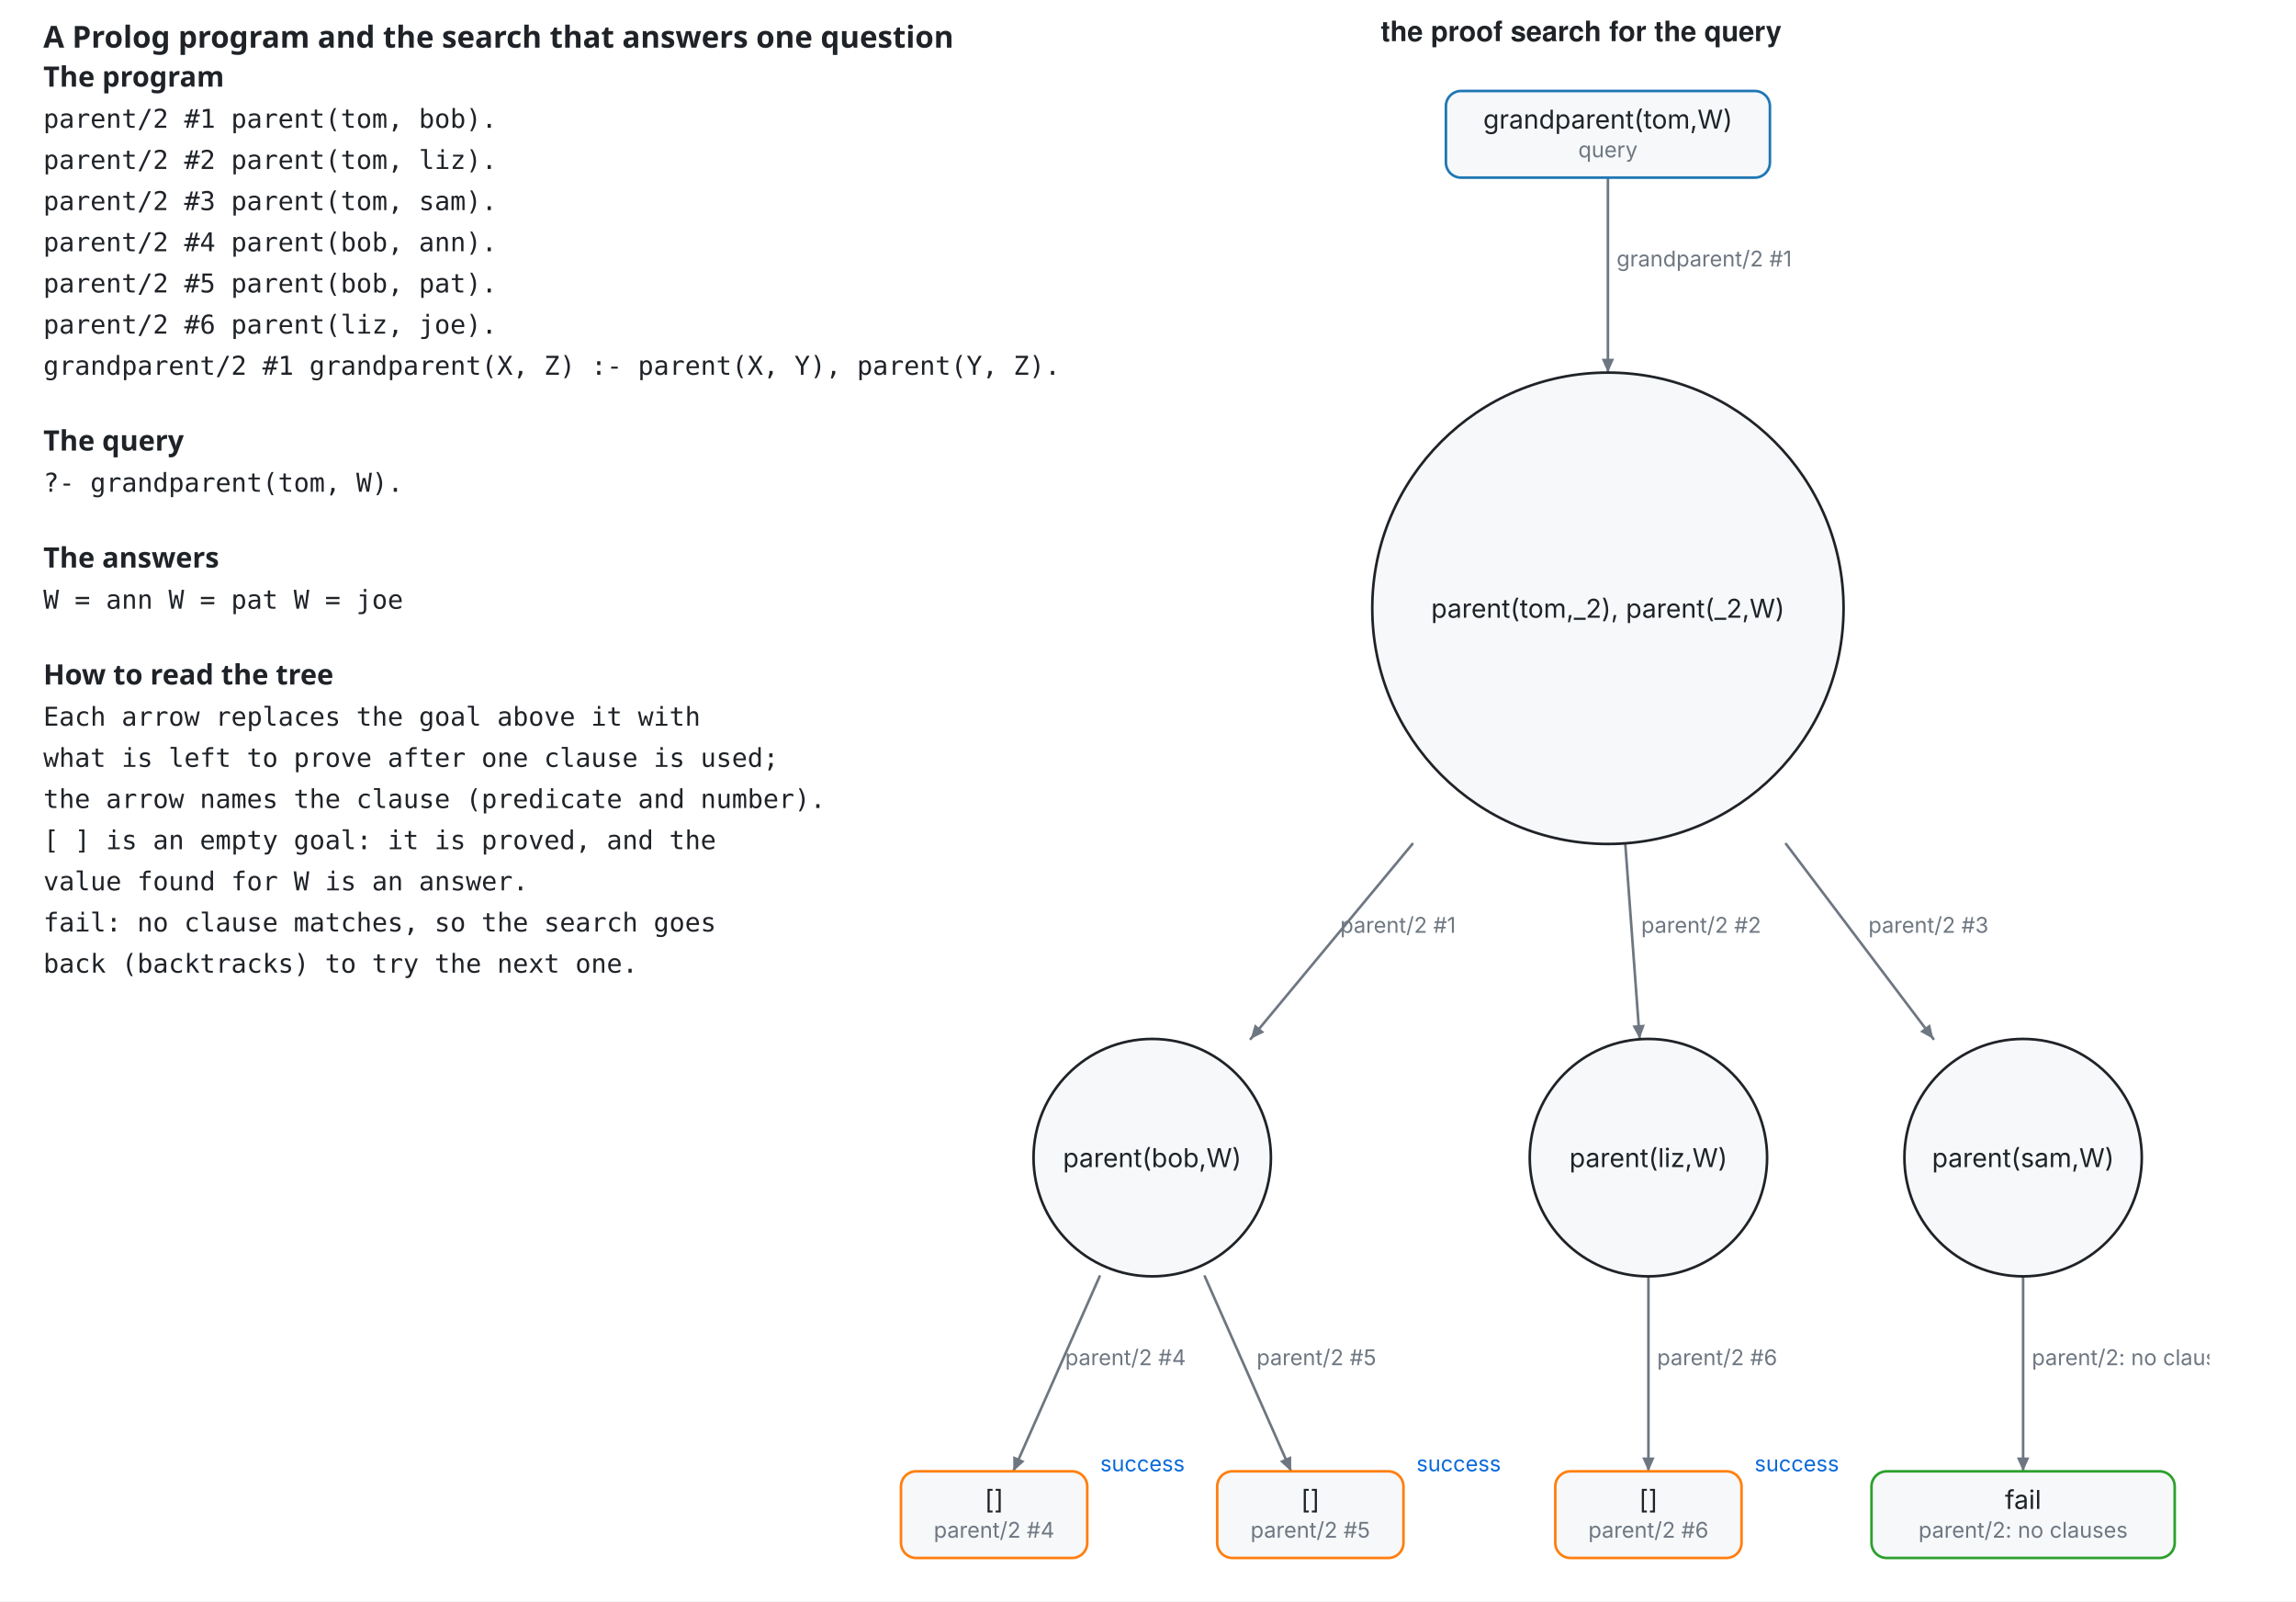
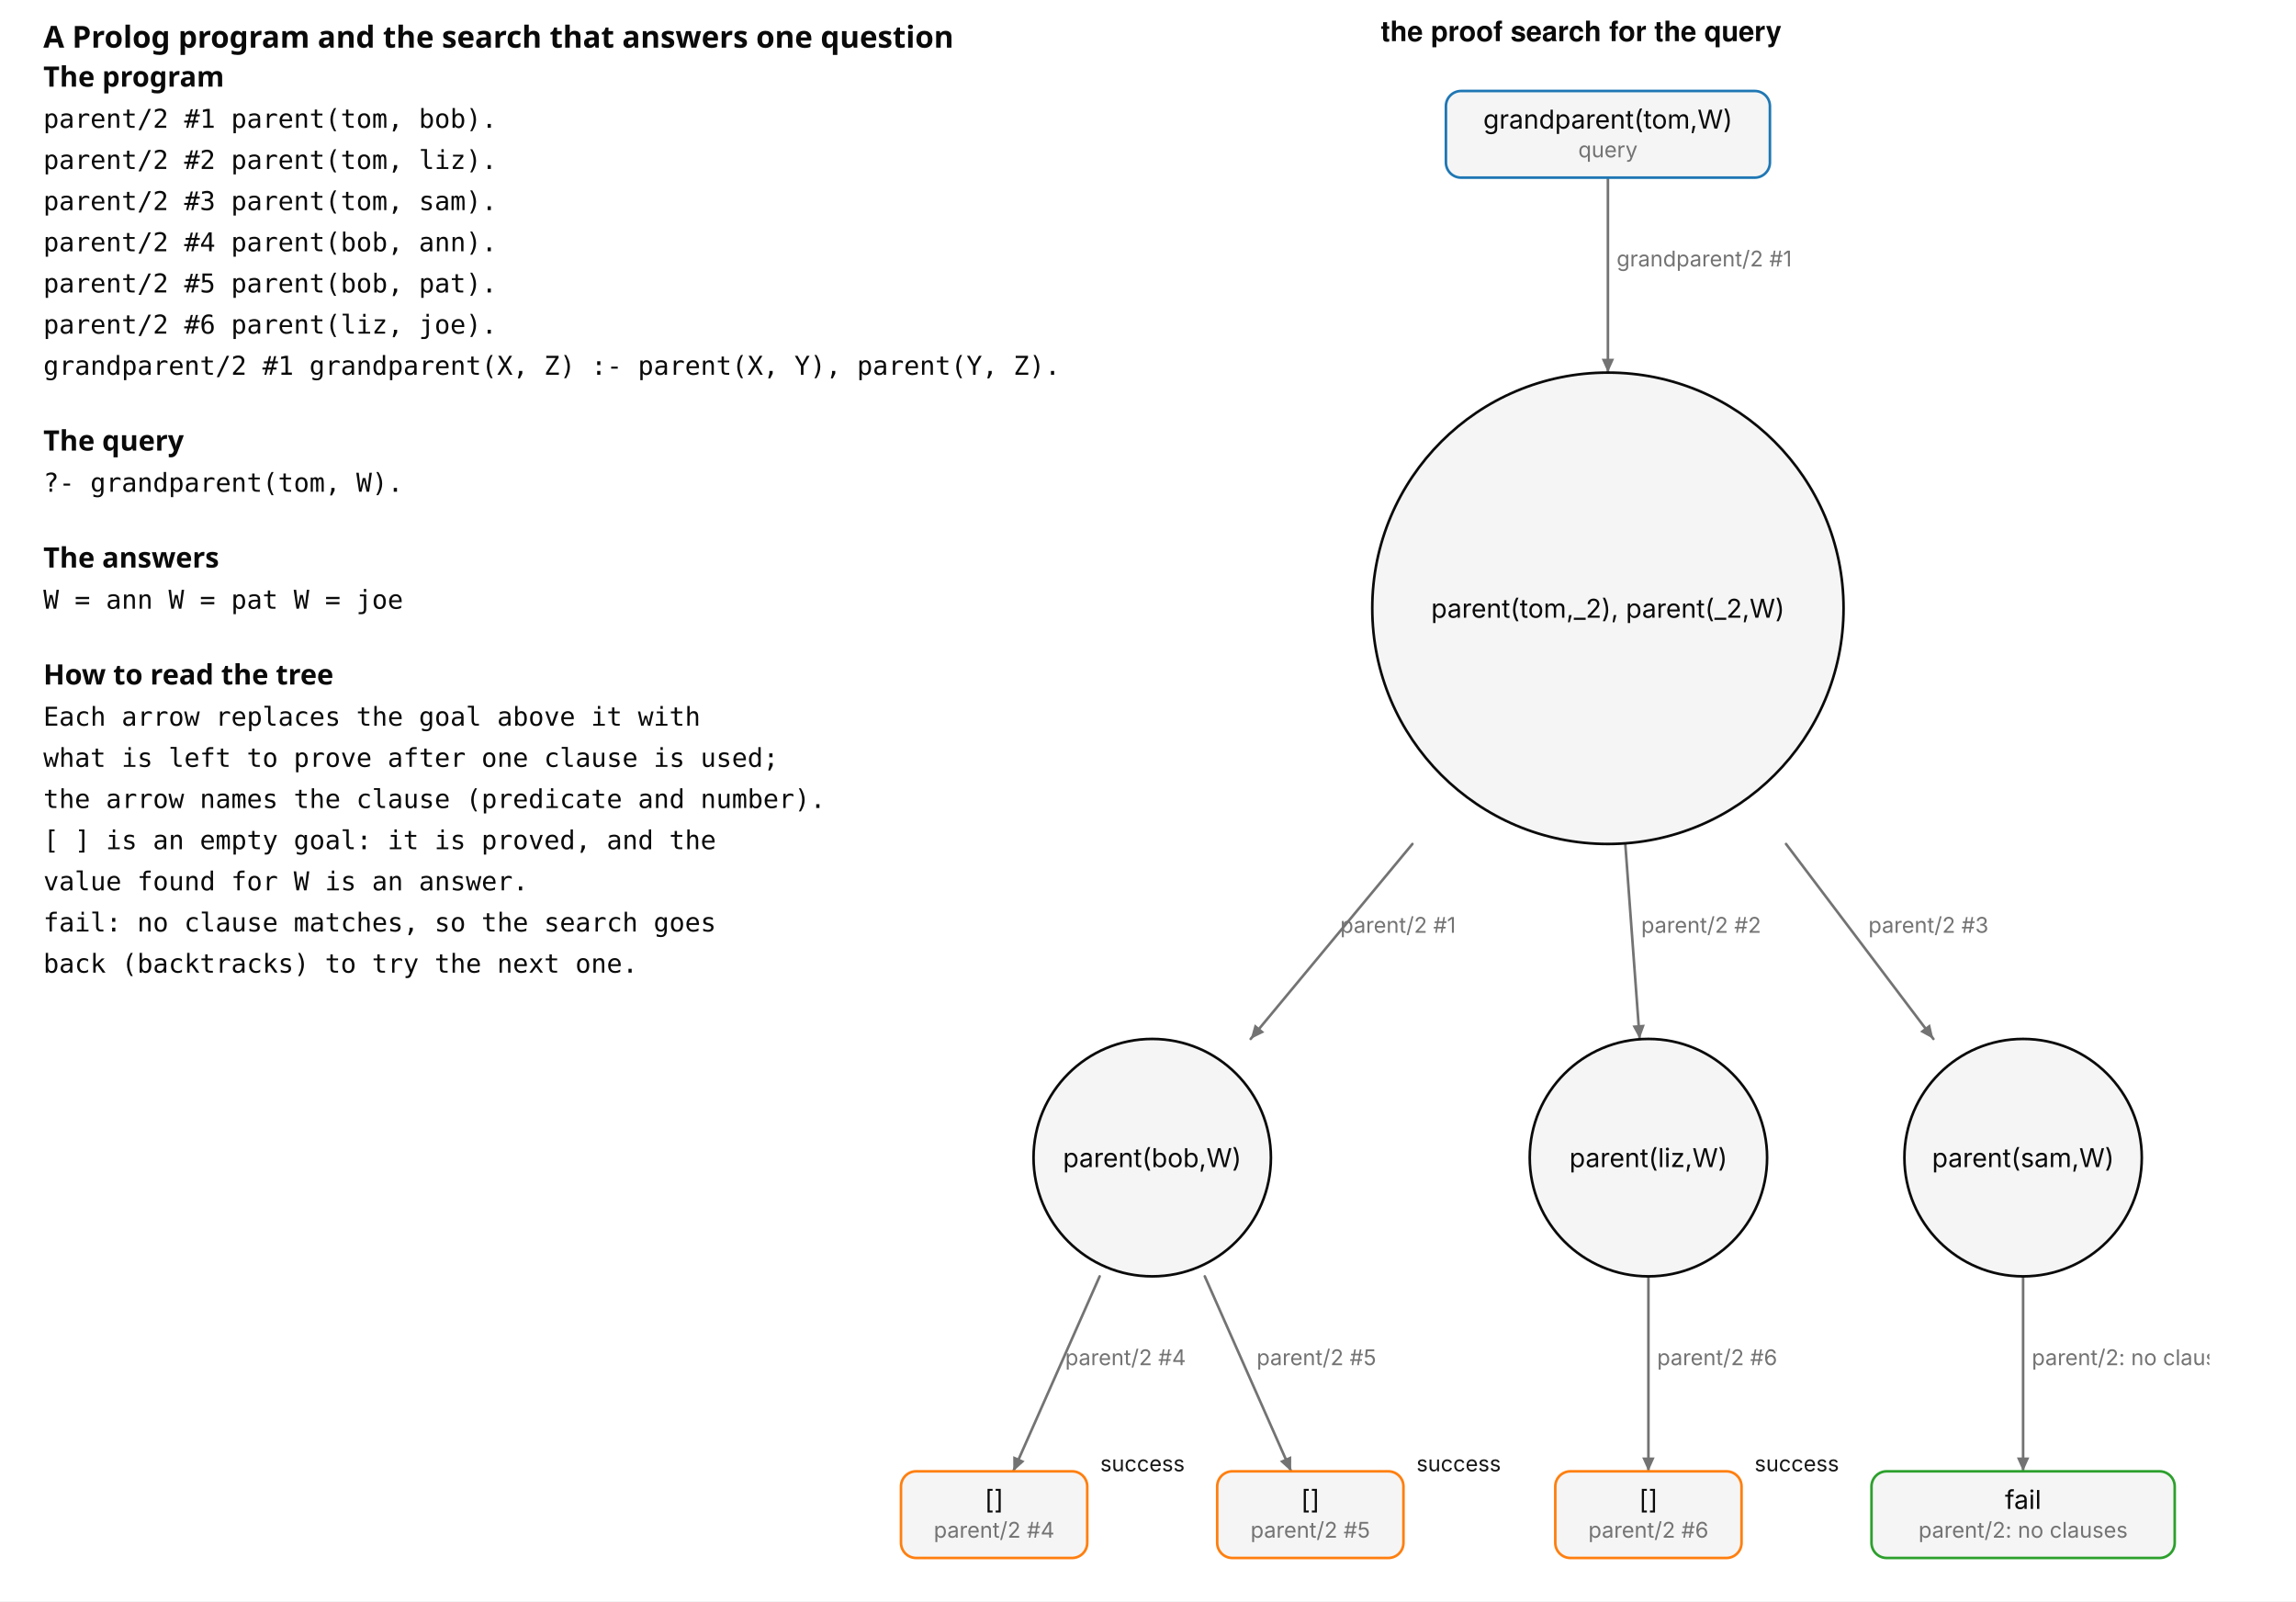
<svg xmlns="http://www.w3.org/2000/svg" width="1060.1" height="739.2" viewBox="0 0 1060.1 739.2">
  <rect width="100%" height="100%" fill="#ffffff" />
-   <text x="20" y="22" font-family="system-ui, sans-serif" font-size="14" font-weight="600" fill="#1f2328">A Prolog program and the search that answers one question</text>
-   <text x="20" y="40" font-family="system-ui, sans-serif" font-size="13" font-weight="600" fill="#1f2328">The program</text>
-   <text x="20" y="59" font-family="ui-monospace, Menlo, monospace" font-size="12" font-weight="400" fill="#1f2328">parent/2 #1   parent(tom, bob).</text>
-   <text x="20" y="78" font-family="ui-monospace, Menlo, monospace" font-size="12" font-weight="400" fill="#1f2328">parent/2 #2   parent(tom, liz).</text>
-   <text x="20" y="97" font-family="ui-monospace, Menlo, monospace" font-size="12" font-weight="400" fill="#1f2328">parent/2 #3   parent(tom, sam).</text>
-   <text x="20" y="116" font-family="ui-monospace, Menlo, monospace" font-size="12" font-weight="400" fill="#1f2328">parent/2 #4   parent(bob, ann).</text>
-   <text x="20" y="135" font-family="ui-monospace, Menlo, monospace" font-size="12" font-weight="400" fill="#1f2328">parent/2 #5   parent(bob, pat).</text>
-   <text x="20" y="154" font-family="ui-monospace, Menlo, monospace" font-size="12" font-weight="400" fill="#1f2328">parent/2 #6   parent(liz, joe).</text>
-   <text x="20" y="173" font-family="ui-monospace, Menlo, monospace" font-size="12" font-weight="400" fill="#1f2328">grandparent/2 #1   grandparent(X, Z) :- parent(X, Y), parent(Y, Z).</text>
-   <text x="20" y="208" font-family="system-ui, sans-serif" font-size="13" font-weight="600" fill="#1f2328">The query</text>
-   <text x="20" y="227" font-family="ui-monospace, Menlo, monospace" font-size="12" font-weight="400" fill="#1f2328">?- grandparent(tom, W).</text>
-   <text x="20" y="262" font-family="system-ui, sans-serif" font-size="13" font-weight="600" fill="#1f2328">The answers</text>
-   <text x="20" y="281" font-family="ui-monospace, Menlo, monospace" font-size="12" font-weight="400" fill="#1f2328">W = ann   W = pat   W = joe</text>
-   <text x="20" y="316" font-family="system-ui, sans-serif" font-size="13" font-weight="600" fill="#1f2328">How to read the tree</text>
-   <text x="20" y="335" font-family="ui-monospace, Menlo, monospace" font-size="12" font-weight="400" fill="#1f2328">Each arrow replaces the goal above it with</text>
-   <text x="20" y="354" font-family="ui-monospace, Menlo, monospace" font-size="12" font-weight="400" fill="#1f2328">what is left to prove after one clause is used;</text>
-   <text x="20" y="373" font-family="ui-monospace, Menlo, monospace" font-size="12" font-weight="400" fill="#1f2328">the arrow names the clause (predicate and number).</text>
-   <text x="20" y="392" font-family="ui-monospace, Menlo, monospace" font-size="12" font-weight="400" fill="#1f2328">[ ] is an empty goal: it is proved, and the</text>
-   <text x="20" y="411" font-family="ui-monospace, Menlo, monospace" font-size="12" font-weight="400" fill="#1f2328">value found for W is an answer.</text>
-   <text x="20" y="430" font-family="ui-monospace, Menlo, monospace" font-size="12" font-weight="400" fill="#1f2328">fail: no clause matches, so the search goes</text>
-   <text x="20" y="449" font-family="ui-monospace, Menlo, monospace" font-size="12" font-weight="400" fill="#1f2328">back (backtracks) to try the next one.</text>
-   <text x="730.05" y="19" text-anchor="middle" font-family="system-ui, -apple-system, 'Segoe UI', Helvetica, Arial, sans-serif" font-size="13" font-weight="600" fill="#1f2328">the proof search for the query</text>
+   <text x="20" y="22" font-family="system-ui, sans-serif" font-size="14" font-weight="600" fill="#0a0a0a">A Prolog program and the search that answers one question</text>
+   <text x="20" y="40" font-family="system-ui, sans-serif" font-size="13" font-weight="600" fill="#0a0a0a">The program</text>
+   <text x="20" y="59" font-family="ui-monospace, Menlo, monospace" font-size="12" font-weight="400" fill="#0a0a0a">parent/2 #1   parent(tom, bob).</text>
+   <text x="20" y="78" font-family="ui-monospace, Menlo, monospace" font-size="12" font-weight="400" fill="#0a0a0a">parent/2 #2   parent(tom, liz).</text>
+   <text x="20" y="97" font-family="ui-monospace, Menlo, monospace" font-size="12" font-weight="400" fill="#0a0a0a">parent/2 #3   parent(tom, sam).</text>
+   <text x="20" y="116" font-family="ui-monospace, Menlo, monospace" font-size="12" font-weight="400" fill="#0a0a0a">parent/2 #4   parent(bob, ann).</text>
+   <text x="20" y="135" font-family="ui-monospace, Menlo, monospace" font-size="12" font-weight="400" fill="#0a0a0a">parent/2 #5   parent(bob, pat).</text>
+   <text x="20" y="154" font-family="ui-monospace, Menlo, monospace" font-size="12" font-weight="400" fill="#0a0a0a">parent/2 #6   parent(liz, joe).</text>
+   <text x="20" y="173" font-family="ui-monospace, Menlo, monospace" font-size="12" font-weight="400" fill="#0a0a0a">grandparent/2 #1   grandparent(X, Z) :- parent(X, Y), parent(Y, Z).</text>
+   <text x="20" y="208" font-family="system-ui, sans-serif" font-size="13" font-weight="600" fill="#0a0a0a">The query</text>
+   <text x="20" y="227" font-family="ui-monospace, Menlo, monospace" font-size="12" font-weight="400" fill="#0a0a0a">?- grandparent(tom, W).</text>
+   <text x="20" y="262" font-family="system-ui, sans-serif" font-size="13" font-weight="600" fill="#0a0a0a">The answers</text>
+   <text x="20" y="281" font-family="ui-monospace, Menlo, monospace" font-size="12" font-weight="400" fill="#0a0a0a">W = ann   W = pat   W = joe</text>
+   <text x="20" y="316" font-family="system-ui, sans-serif" font-size="13" font-weight="600" fill="#0a0a0a">How to read the tree</text>
+   <text x="20" y="335" font-family="ui-monospace, Menlo, monospace" font-size="12" font-weight="400" fill="#0a0a0a">Each arrow replaces the goal above it with</text>
+   <text x="20" y="354" font-family="ui-monospace, Menlo, monospace" font-size="12" font-weight="400" fill="#0a0a0a">what is left to prove after one clause is used;</text>
+   <text x="20" y="373" font-family="ui-monospace, Menlo, monospace" font-size="12" font-weight="400" fill="#0a0a0a">the arrow names the clause (predicate and number).</text>
+   <text x="20" y="392" font-family="ui-monospace, Menlo, monospace" font-size="12" font-weight="400" fill="#0a0a0a">[ ] is an empty goal: it is proved, and the</text>
+   <text x="20" y="411" font-family="ui-monospace, Menlo, monospace" font-size="12" font-weight="400" fill="#0a0a0a">value found for W is an answer.</text>
+   <text x="20" y="430" font-family="ui-monospace, Menlo, monospace" font-size="12" font-weight="400" fill="#0a0a0a">fail: no clause matches, so the search goes</text>
+   <text x="20" y="449" font-family="ui-monospace, Menlo, monospace" font-size="12" font-weight="400" fill="#0a0a0a">back (backtracks) to try the next one.</text>
+   <text x="730.05" y="19" text-anchor="middle" font-family="system-ui, -apple-system, 'Segoe UI', Helvetica, Arial, sans-serif" font-size="13" font-weight="600" fill="#0a0a0a">the proof search for the query</text>
  <svg x="400" y="26" width="660.1" height="709.2" overflow="visible">
    <svg width="620.1" height="709.2" viewBox="0 0 620.1 709.2">
      <g data-node-id="edge:0">
-         <path d="M342.4,56L342.4,146" stroke-linejoin="round" stroke-linecap="round" fill="none" stroke="#6e7781" stroke-width="1.2" />
-         <polygon points="342.4,146 339.52,139.6 345.28,139.6" fill="#6e7781" />
+         <path d="M342.4,56L342.4,146" stroke-linejoin="round" stroke-linecap="round" fill="none" stroke="#737373" stroke-width="1.2" />
+         <polygon points="342.4,146 339.52,139.6 345.28,139.6" fill="#737373" />
      </g>
-       <text x="346.4" y="97" font-size="10" font-family="system-ui, -apple-system, 'Segoe UI', sans-serif" fill="#6e7781" text-anchor="start" dominant-baseline="alphabetic">grandparent/2 #1</text>
+       <text x="346.4" y="97" font-size="10" font-family="system-ui, -apple-system, 'Segoe UI', sans-serif" fill="#737373" text-anchor="start" dominant-baseline="alphabetic">grandparent/2 #1</text>
      <g data-node-id="edge:1">
-         <path d="M252.134,363.6L177.465,453.6" stroke-linejoin="round" stroke-linecap="round" fill="none" stroke="#6e7781" stroke-width="1.2" />
-         <polygon points="177.465,453.6 179.335,446.836 183.768,450.513" fill="#6e7781" />
+         <path d="M252.134,363.6L177.465,453.6" stroke-linejoin="round" stroke-linecap="round" fill="none" stroke="#737373" stroke-width="1.2" />
+         <polygon points="177.465,453.6 179.335,446.836 183.768,450.513" fill="#737373" />
      </g>
-       <text x="218.799" y="404.6" font-size="10" font-family="system-ui, -apple-system, 'Segoe UI', sans-serif" fill="#6e7781" text-anchor="start" dominant-baseline="alphabetic">parent/2 #1</text>
+       <text x="218.799" y="404.6" font-size="10" font-family="system-ui, -apple-system, 'Segoe UI', sans-serif" fill="#737373" text-anchor="start" dominant-baseline="alphabetic">parent/2 #1</text>
      <g data-node-id="edge:2">
-         <path d="M107.726,563.2L67.859,653.2" stroke-linejoin="round" stroke-linecap="round" fill="none" stroke="#6e7781" stroke-width="1.2" />
-         <polygon points="67.859,653.2 67.818,646.182 73.084,648.515" fill="#6e7781" />
+         <path d="M107.726,563.2L67.859,653.2" stroke-linejoin="round" stroke-linecap="round" fill="none" stroke="#737373" stroke-width="1.2" />
+         <polygon points="67.859,653.2 67.818,646.182 73.084,648.515" fill="#737373" />
      </g>
-       <text x="91.792" y="604.2" font-size="10" font-family="system-ui, -apple-system, 'Segoe UI', sans-serif" fill="#6e7781" text-anchor="start" dominant-baseline="alphabetic">parent/2 #4</text>
+       <text x="91.792" y="604.2" font-size="10" font-family="system-ui, -apple-system, 'Segoe UI', sans-serif" fill="#737373" text-anchor="start" dominant-baseline="alphabetic">parent/2 #4</text>
      <g data-node-id="edge:3">
-         <path d="M156.274,563.2L196.141,653.2" stroke-linejoin="round" stroke-linecap="round" fill="none" stroke="#6e7781" stroke-width="1.2" />
-         <polygon points="196.141,653.2 190.916,648.515 196.182,646.182" fill="#6e7781" />
+         <path d="M156.274,563.2L196.141,653.2" stroke-linejoin="round" stroke-linecap="round" fill="none" stroke="#737373" stroke-width="1.2" />
+         <polygon points="196.141,653.2 190.916,648.515 196.182,646.182" fill="#737373" />
      </g>
-       <text x="180.208" y="604.2" font-size="10" font-family="system-ui, -apple-system, 'Segoe UI', sans-serif" fill="#6e7781" text-anchor="start" dominant-baseline="alphabetic">parent/2 #5</text>
+       <text x="180.208" y="604.2" font-size="10" font-family="system-ui, -apple-system, 'Segoe UI', sans-serif" fill="#737373" text-anchor="start" dominant-baseline="alphabetic">parent/2 #5</text>
      <g data-node-id="edge:4">
-         <path d="M350.423,363.6L357.059,453.6" stroke-linejoin="round" stroke-linecap="round" fill="none" stroke="#6e7781" stroke-width="1.2" />
-         <polygon points="357.059,453.6 353.716,447.429 359.461,447.006" fill="#6e7781" />
+         <path d="M350.423,363.6L357.059,453.6" stroke-linejoin="round" stroke-linecap="round" fill="none" stroke="#737373" stroke-width="1.2" />
+         <polygon points="357.059,453.6 353.716,447.429 359.461,447.006" fill="#737373" />
      </g>
-       <text x="357.741" y="404.6" font-size="10" font-family="system-ui, -apple-system, 'Segoe UI', sans-serif" fill="#6e7781" text-anchor="start" dominant-baseline="alphabetic">parent/2 #2</text>
+       <text x="357.741" y="404.6" font-size="10" font-family="system-ui, -apple-system, 'Segoe UI', sans-serif" fill="#737373" text-anchor="start" dominant-baseline="alphabetic">parent/2 #2</text>
      <g data-node-id="edge:5">
-         <path d="M361.1,563.2L361.1,653.2" stroke-linejoin="round" stroke-linecap="round" fill="none" stroke="#6e7781" stroke-width="1.2" />
-         <polygon points="361.1,653.2 358.22,646.8 363.98,646.8" fill="#6e7781" />
+         <path d="M361.1,563.2L361.1,653.2" stroke-linejoin="round" stroke-linecap="round" fill="none" stroke="#737373" stroke-width="1.2" />
+         <polygon points="361.1,653.2 358.22,646.8 363.98,646.8" fill="#737373" />
      </g>
-       <text x="365.1" y="604.2" font-size="10" font-family="system-ui, -apple-system, 'Segoe UI', sans-serif" fill="#6e7781" text-anchor="start" dominant-baseline="alphabetic">parent/2 #6</text>
+       <text x="365.1" y="604.2" font-size="10" font-family="system-ui, -apple-system, 'Segoe UI', sans-serif" fill="#737373" text-anchor="start" dominant-baseline="alphabetic">parent/2 #6</text>
      <g data-node-id="edge:6">
-         <path d="M424.644,363.6L492.676,453.6" stroke-linejoin="round" stroke-linecap="round" fill="none" stroke="#6e7781" stroke-width="1.2" />
-         <polygon points="492.676,453.6 486.519,450.231 491.114,446.758" fill="#6e7781" />
+         <path d="M424.644,363.6L492.676,453.6" stroke-linejoin="round" stroke-linecap="round" fill="none" stroke="#737373" stroke-width="1.2" />
+         <polygon points="492.676,453.6 486.519,450.231 491.114,446.758" fill="#737373" />
      </g>
-       <text x="462.66" y="404.6" font-size="10" font-family="system-ui, -apple-system, 'Segoe UI', sans-serif" fill="#6e7781" text-anchor="start" dominant-baseline="alphabetic">parent/2 #3</text>
+       <text x="462.66" y="404.6" font-size="10" font-family="system-ui, -apple-system, 'Segoe UI', sans-serif" fill="#737373" text-anchor="start" dominant-baseline="alphabetic">parent/2 #3</text>
      <g data-node-id="edge:7">
-         <path d="M534.1,563.2L534.1,653.2" stroke-linejoin="round" stroke-linecap="round" fill="none" stroke="#6e7781" stroke-width="1.2" />
-         <polygon points="534.1,653.2 531.22,646.8 536.98,646.8" fill="#6e7781" />
+         <path d="M534.1,563.2L534.1,653.2" stroke-linejoin="round" stroke-linecap="round" fill="none" stroke="#737373" stroke-width="1.2" />
+         <polygon points="534.1,653.2 531.22,646.8 536.98,646.8" fill="#737373" />
      </g>
-       <text x="538.1" y="604.2" font-size="10" font-family="system-ui, -apple-system, 'Segoe UI', sans-serif" fill="#6e7781" text-anchor="start" dominant-baseline="alphabetic">parent/2: no clauses</text>
+       <text x="538.1" y="604.2" font-size="10" font-family="system-ui, -apple-system, 'Segoe UI', sans-serif" fill="#737373" text-anchor="start" dominant-baseline="alphabetic">parent/2: no clauses</text>
      <g data-node-id="n0" transform="translate(0 0) rotate(0) scale(1)">
-         <rect x="267.6" y="16" width="149.6" height="40" rx="7" fill="#f6f8fa" stroke="#1f77b4" stroke-width="1.2" />
-         <text x="342.4" y="29" font-size="12" font-family="system-ui, -apple-system, 'Segoe UI', sans-serif" fill="#1f2328" text-anchor="middle" dominant-baseline="central">grandparent(tom,W)</text>
-         <text x="342.4" y="43" font-size="10" font-family="system-ui, -apple-system, 'Segoe UI', sans-serif" fill="#6e7781" text-anchor="middle" dominant-baseline="central">query</text>
+         <rect x="267.6" y="16" width="149.6" height="40" rx="7" fill="#f5f5f5" stroke="#1f77b4" stroke-width="1.2" />
+         <text x="342.4" y="29" font-size="12" font-family="system-ui, -apple-system, 'Segoe UI', sans-serif" fill="#0a0a0a" text-anchor="middle" dominant-baseline="central">grandparent(tom,W)</text>
+         <text x="342.4" y="43" font-size="10" font-family="system-ui, -apple-system, 'Segoe UI', sans-serif" fill="#737373" text-anchor="middle" dominant-baseline="central">query</text>
      </g>
      <g data-node-id="n1" transform="translate(0 0) rotate(0) scale(1)">
-         <circle cx="342.4" cy="254.8" r="108.8" fill="#f6f8fa" stroke="#1f2328" stroke-width="1.2" />
-         <text x="342.4" y="254.8" font-size="12" font-family="system-ui, -apple-system, 'Segoe UI', sans-serif" fill="#1f2328" text-anchor="middle" dominant-baseline="central">parent(tom,_2), parent(_2,W)</text>
+         <circle cx="342.4" cy="254.8" r="108.8" fill="#f5f5f5" stroke="#0a0a0a" stroke-width="1.2" />
+         <text x="342.4" y="254.8" font-size="12" font-family="system-ui, -apple-system, 'Segoe UI', sans-serif" fill="#0a0a0a" text-anchor="middle" dominant-baseline="central">parent(tom,_2), parent(_2,W)</text>
      </g>
      <g data-node-id="n2" transform="translate(0 0) rotate(0) scale(1)">
-         <circle cx="132" cy="508.4" r="54.8" fill="#f6f8fa" stroke="#1f2328" stroke-width="1.2" />
-         <text x="132" y="508.4" font-size="12" font-family="system-ui, -apple-system, 'Segoe UI', sans-serif" fill="#1f2328" text-anchor="middle" dominant-baseline="central">parent(bob,W)</text>
+         <circle cx="132" cy="508.4" r="54.8" fill="#f5f5f5" stroke="#0a0a0a" stroke-width="1.2" />
+         <text x="132" y="508.4" font-size="12" font-family="system-ui, -apple-system, 'Segoe UI', sans-serif" fill="#0a0a0a" text-anchor="middle" dominant-baseline="central">parent(bob,W)</text>
      </g>
      <g data-node-id="n3" transform="translate(0 0) rotate(0) scale(1)">
-         <rect x="16" y="653.2" width="86" height="40" rx="7" fill="#f6f8fa" stroke="#ff7f0e" stroke-width="1.2" />
-         <text x="59" y="666.2" font-size="12" font-family="system-ui, -apple-system, 'Segoe UI', sans-serif" fill="#1f2328" text-anchor="middle" dominant-baseline="central">[]</text>
-         <text x="59" y="680.2" font-size="10" font-family="system-ui, -apple-system, 'Segoe UI', sans-serif" fill="#6e7781" text-anchor="middle" dominant-baseline="central">parent/2 #4</text>
+         <rect x="16" y="653.2" width="86" height="40" rx="7" fill="#f5f5f5" stroke="#ff7f0e" stroke-width="1.2" />
+         <text x="59" y="666.2" font-size="12" font-family="system-ui, -apple-system, 'Segoe UI', sans-serif" fill="#0a0a0a" text-anchor="middle" dominant-baseline="central">[]</text>
+         <text x="59" y="680.2" font-size="10" font-family="system-ui, -apple-system, 'Segoe UI', sans-serif" fill="#737373" text-anchor="middle" dominant-baseline="central">parent/2 #4</text>
      </g>
      <g data-node-id="n4" transform="translate(0 0) rotate(0) scale(1)">
-         <rect x="162" y="653.2" width="86" height="40" rx="7" fill="#f6f8fa" stroke="#ff7f0e" stroke-width="1.2" />
-         <text x="205" y="666.2" font-size="12" font-family="system-ui, -apple-system, 'Segoe UI', sans-serif" fill="#1f2328" text-anchor="middle" dominant-baseline="central">[]</text>
-         <text x="205" y="680.2" font-size="10" font-family="system-ui, -apple-system, 'Segoe UI', sans-serif" fill="#6e7781" text-anchor="middle" dominant-baseline="central">parent/2 #5</text>
+         <rect x="162" y="653.2" width="86" height="40" rx="7" fill="#f5f5f5" stroke="#ff7f0e" stroke-width="1.2" />
+         <text x="205" y="666.2" font-size="12" font-family="system-ui, -apple-system, 'Segoe UI', sans-serif" fill="#0a0a0a" text-anchor="middle" dominant-baseline="central">[]</text>
+         <text x="205" y="680.2" font-size="10" font-family="system-ui, -apple-system, 'Segoe UI', sans-serif" fill="#737373" text-anchor="middle" dominant-baseline="central">parent/2 #5</text>
      </g>
      <g data-node-id="n5" transform="translate(0 0) rotate(0) scale(1)">
-         <circle cx="361.1" cy="508.4" r="54.8" fill="#f6f8fa" stroke="#1f2328" stroke-width="1.2" />
-         <text x="361.1" y="508.4" font-size="12" font-family="system-ui, -apple-system, 'Segoe UI', sans-serif" fill="#1f2328" text-anchor="middle" dominant-baseline="central">parent(liz,W)</text>
+         <circle cx="361.1" cy="508.4" r="54.8" fill="#f5f5f5" stroke="#0a0a0a" stroke-width="1.2" />
+         <text x="361.1" y="508.4" font-size="12" font-family="system-ui, -apple-system, 'Segoe UI', sans-serif" fill="#0a0a0a" text-anchor="middle" dominant-baseline="central">parent(liz,W)</text>
      </g>
      <g data-node-id="n6" transform="translate(0 0) rotate(0) scale(1)">
-         <rect x="318.1" y="653.2" width="86" height="40" rx="7" fill="#f6f8fa" stroke="#ff7f0e" stroke-width="1.2" />
-         <text x="361.1" y="666.2" font-size="12" font-family="system-ui, -apple-system, 'Segoe UI', sans-serif" fill="#1f2328" text-anchor="middle" dominant-baseline="central">[]</text>
-         <text x="361.1" y="680.2" font-size="10" font-family="system-ui, -apple-system, 'Segoe UI', sans-serif" fill="#6e7781" text-anchor="middle" dominant-baseline="central">parent/2 #6</text>
+         <rect x="318.1" y="653.2" width="86" height="40" rx="7" fill="#f5f5f5" stroke="#ff7f0e" stroke-width="1.2" />
+         <text x="361.1" y="666.2" font-size="12" font-family="system-ui, -apple-system, 'Segoe UI', sans-serif" fill="#0a0a0a" text-anchor="middle" dominant-baseline="central">[]</text>
+         <text x="361.1" y="680.2" font-size="10" font-family="system-ui, -apple-system, 'Segoe UI', sans-serif" fill="#737373" text-anchor="middle" dominant-baseline="central">parent/2 #6</text>
      </g>
      <g data-node-id="n7" transform="translate(0 0) rotate(0) scale(1)">
-         <circle cx="534.1" cy="508.4" r="54.8" fill="#f6f8fa" stroke="#1f2328" stroke-width="1.2" />
-         <text x="534.1" y="508.4" font-size="12" font-family="system-ui, -apple-system, 'Segoe UI', sans-serif" fill="#1f2328" text-anchor="middle" dominant-baseline="central">parent(sam,W)</text>
+         <circle cx="534.1" cy="508.4" r="54.8" fill="#f5f5f5" stroke="#0a0a0a" stroke-width="1.2" />
+         <text x="534.1" y="508.4" font-size="12" font-family="system-ui, -apple-system, 'Segoe UI', sans-serif" fill="#0a0a0a" text-anchor="middle" dominant-baseline="central">parent(sam,W)</text>
      </g>
      <g data-node-id="n8" transform="translate(0 0) rotate(0) scale(1)">
-         <rect x="464.1" y="653.2" width="140" height="40" rx="7" fill="#f6f8fa" stroke="#2ca02c" stroke-width="1.2" />
-         <text x="534.1" y="666.2" font-size="12" font-family="system-ui, -apple-system, 'Segoe UI', sans-serif" fill="#1f2328" text-anchor="middle" dominant-baseline="central">fail</text>
-         <text x="534.1" y="680.2" font-size="10" font-family="system-ui, -apple-system, 'Segoe UI', sans-serif" fill="#6e7781" text-anchor="middle" dominant-baseline="central">parent/2: no clauses</text>
+         <rect x="464.1" y="653.2" width="140" height="40" rx="7" fill="#f5f5f5" stroke="#2ca02c" stroke-width="1.2" />
+         <text x="534.1" y="666.2" font-size="12" font-family="system-ui, -apple-system, 'Segoe UI', sans-serif" fill="#0a0a0a" text-anchor="middle" dominant-baseline="central">fail</text>
+         <text x="534.1" y="680.2" font-size="10" font-family="system-ui, -apple-system, 'Segoe UI', sans-serif" fill="#737373" text-anchor="middle" dominant-baseline="central">parent/2: no clauses</text>
      </g>
-       <text x="108" y="653.2" font-size="10" font-family="system-ui, -apple-system, 'Segoe UI', sans-serif" fill="#0969da" text-anchor="start" dominant-baseline="alphabetic">success</text>
-       <text x="254" y="653.2" font-size="10" font-family="system-ui, -apple-system, 'Segoe UI', sans-serif" fill="#0969da" text-anchor="start" dominant-baseline="alphabetic">success</text>
-       <text x="410.1" y="653.2" font-size="10" font-family="system-ui, -apple-system, 'Segoe UI', sans-serif" fill="#0969da" text-anchor="start" dominant-baseline="alphabetic">success</text>
+       <text x="108" y="653.2" font-size="10" font-family="system-ui, -apple-system, 'Segoe UI', sans-serif" fill="#171717" text-anchor="start" dominant-baseline="alphabetic">success</text>
+       <text x="254" y="653.2" font-size="10" font-family="system-ui, -apple-system, 'Segoe UI', sans-serif" fill="#171717" text-anchor="start" dominant-baseline="alphabetic">success</text>
+       <text x="410.1" y="653.2" font-size="10" font-family="system-ui, -apple-system, 'Segoe UI', sans-serif" fill="#171717" text-anchor="start" dominant-baseline="alphabetic">success</text>
    </svg>
  </svg>
</svg>
